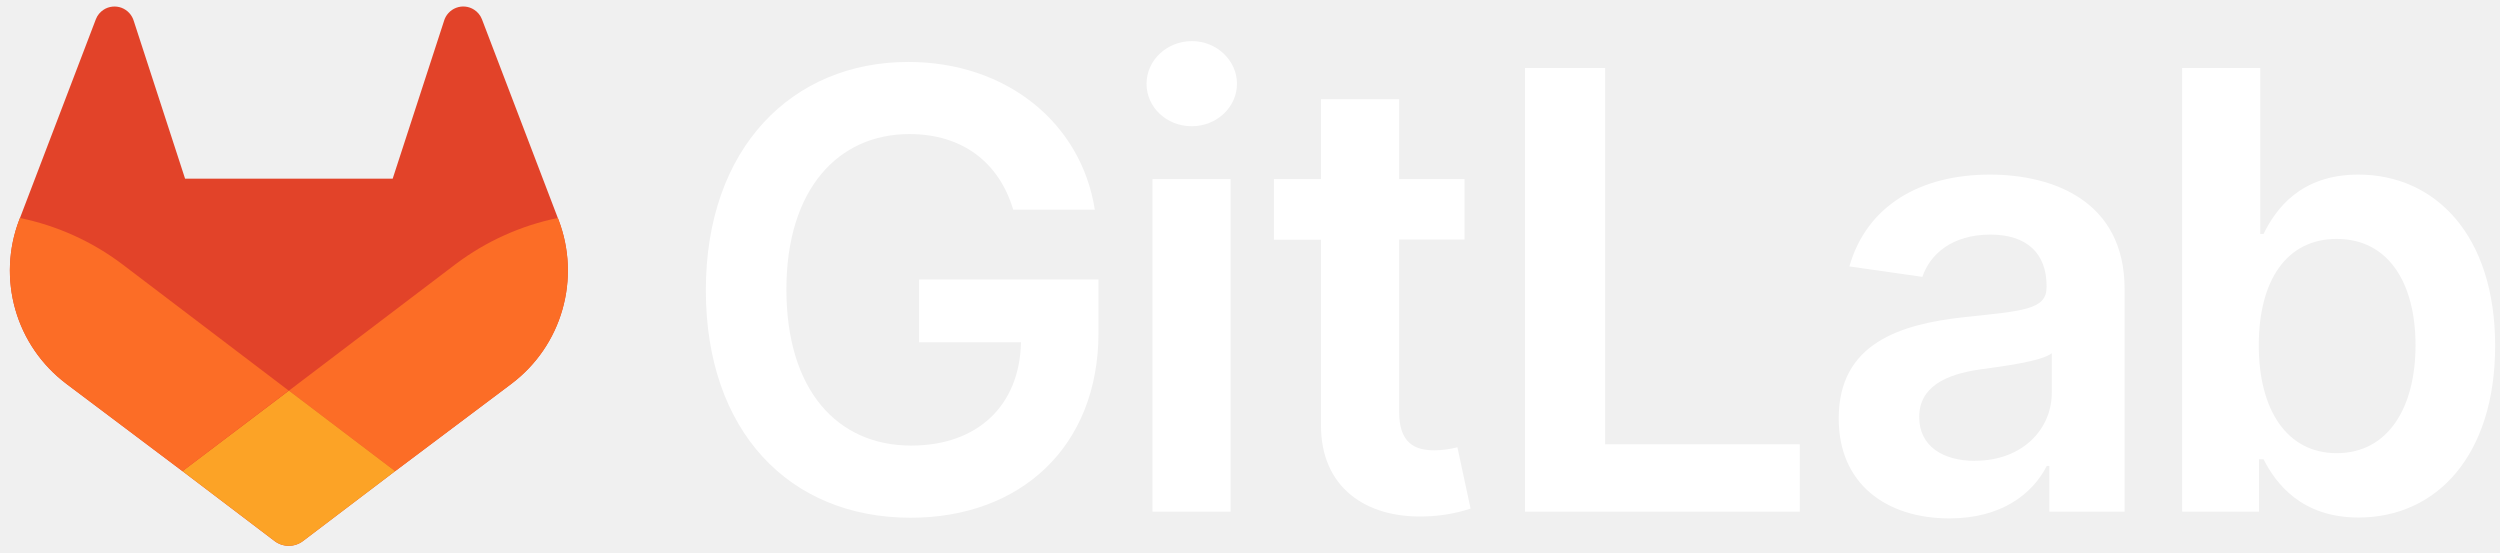
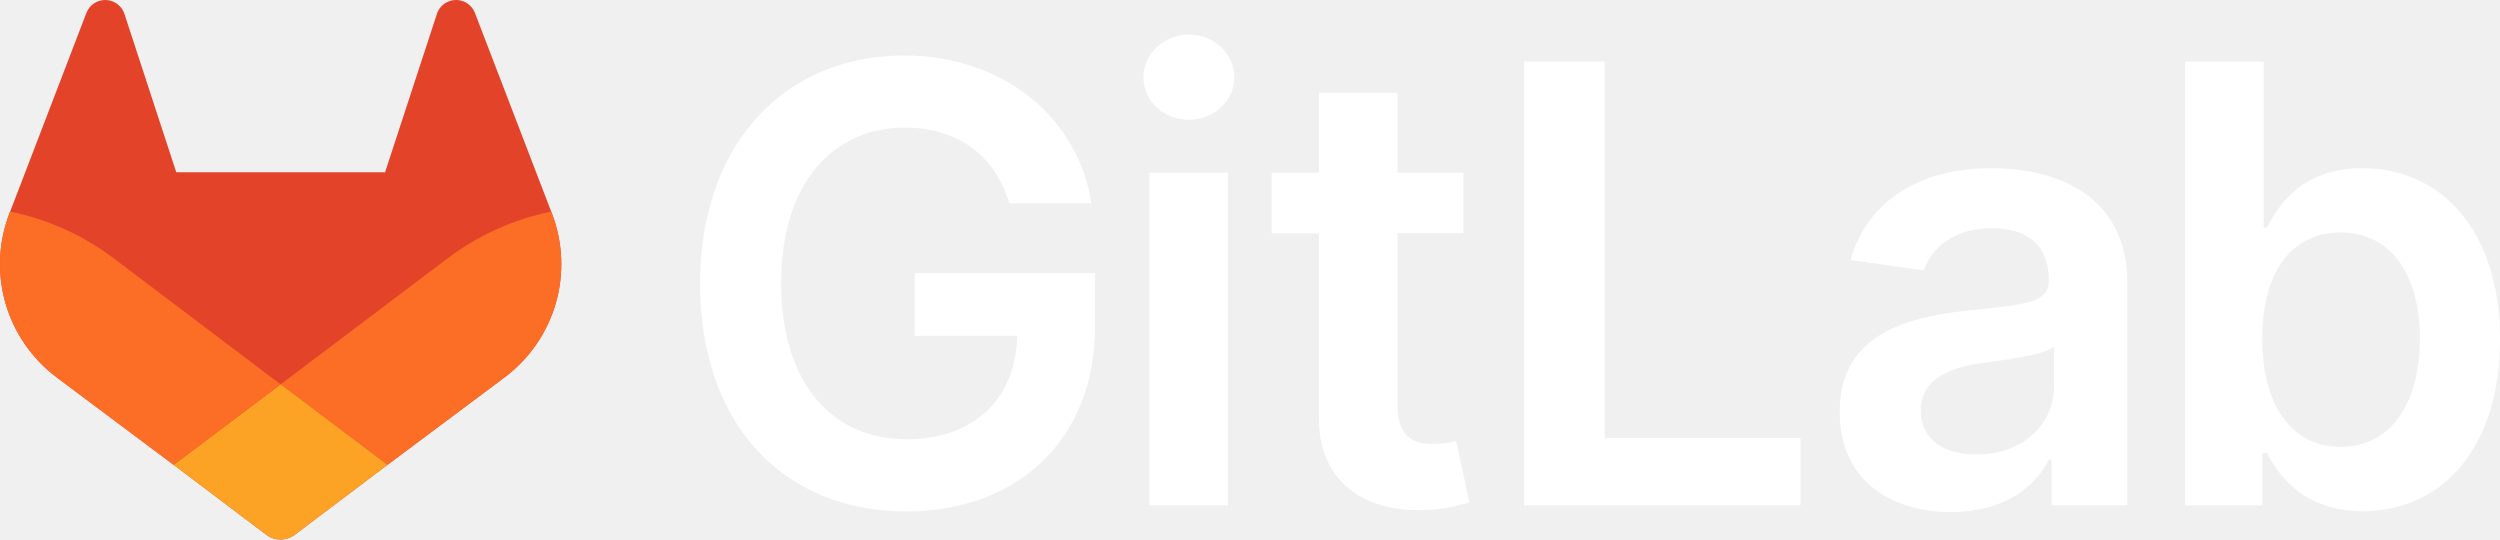
- <svg xmlns="http://www.w3.org/2000/svg" width="86" height="19" viewBox="0 0 86 19" fill="none">
-   <path d="M19.215 7.567L19.189 7.498L16.577 0.658C16.524 0.524 16.43 0.41 16.308 0.333C16.217 0.274 16.114 0.238 16.007 0.227C15.9 0.216 15.791 0.23 15.691 0.269C15.59 0.307 15.5 0.369 15.427 0.449C15.354 0.528 15.301 0.624 15.272 0.728L13.508 6.147H6.367L4.604 0.728C4.574 0.624 4.521 0.529 4.448 0.449C4.375 0.369 4.285 0.308 4.184 0.269C4.084 0.231 3.975 0.217 3.868 0.228C3.761 0.239 3.658 0.274 3.567 0.333C3.446 0.41 3.351 0.524 3.299 0.658L0.687 7.499L0.66 7.567C0.284 8.553 0.238 9.635 0.528 10.65C0.818 11.665 1.43 12.557 2.27 13.193L2.279 13.201L2.302 13.218L6.276 16.207L8.248 17.703L9.445 18.612C9.586 18.718 9.757 18.776 9.933 18.776C10.11 18.776 10.281 18.718 10.421 18.612L11.619 17.703L13.591 16.207L17.593 13.201L17.605 13.192C18.444 12.556 19.056 11.664 19.346 10.649C19.637 9.635 19.591 8.553 19.215 7.567Z" fill="#E24329" />
-   <path d="M19.216 7.567L19.19 7.498C17.917 7.76 16.718 8.301 15.678 9.083L9.941 13.437L13.594 16.207L17.597 13.201L17.608 13.192C18.447 12.556 19.058 11.664 19.348 10.649C19.638 9.634 19.592 8.553 19.216 7.567Z" fill="#FC6D26" />
-   <path d="M6.277 16.207L8.249 17.703L9.447 18.612C9.587 18.718 9.759 18.776 9.935 18.776C10.111 18.776 10.282 18.718 10.423 18.612L11.621 17.703L13.592 16.207L9.94 13.437L6.277 16.207Z" fill="#FCA326" />
-   <path d="M4.198 9.083C3.159 8.302 1.96 7.761 0.687 7.499L0.66 7.567C0.284 8.553 0.238 9.635 0.528 10.65C0.818 11.665 1.43 12.557 2.27 13.193L2.279 13.201L2.302 13.218L6.276 16.207L9.931 13.437L4.198 9.083Z" fill="#FC6D26" />
-   <path d="M34.855 7.213H37.662C37.194 4.218 34.609 2.131 31.246 2.131C27.267 2.131 24.281 5.067 24.281 9.985C24.281 14.815 27.133 17.81 31.328 17.81C35.092 17.81 37.788 15.38 37.788 11.446V9.613H31.617V11.773H35.122C35.078 13.95 33.63 15.328 31.343 15.328C28.797 15.328 27.052 13.414 27.052 9.955C27.052 6.519 28.826 4.612 31.283 4.612C33.117 4.612 34.371 5.595 34.855 7.213Z" fill="white" />
-   <path d="M39.645 17.601H42.332V6.161H39.645V17.601ZM41 4.342C41.854 4.342 42.552 3.686 42.552 2.882C42.552 2.078 41.854 1.414 41 1.414C40.146 1.414 39.441 2.069 39.441 2.882C39.441 3.694 40.134 4.342 40.995 4.342H41Z" fill="white" />
-   <path d="M50.38 6.16H48.13V3.412H45.442V6.16H43.824V8.247H45.442V14.612C45.428 16.765 46.988 17.828 49.006 17.765C49.544 17.754 50.077 17.663 50.588 17.496L50.135 15.386C49.878 15.453 49.614 15.488 49.349 15.491C48.672 15.491 48.13 15.252 48.13 14.164V8.241H50.38V6.16Z" fill="white" />
-   <path d="M52.461 17.601H61.913V15.284H55.216V2.339H52.461V17.601Z" fill="white" />
-   <path d="M67.061 17.833C68.85 17.833 69.919 16.99 70.409 16.029H70.498V17.601H73.086V9.94C73.086 6.915 70.629 6.006 68.452 6.006C66.054 6.006 64.213 7.078 63.619 9.165L66.129 9.524C66.396 8.741 67.153 8.07 68.471 8.07C69.719 8.07 70.402 8.711 70.402 9.836V9.881C70.402 10.655 69.592 10.694 67.58 10.909C65.368 11.148 63.252 11.81 63.252 14.389C63.245 16.64 64.885 17.833 67.061 17.833ZM67.945 15.854C66.823 15.854 66.021 15.339 66.021 14.348C66.021 13.312 66.919 12.88 68.116 12.708C68.822 12.612 70.233 12.433 70.581 12.151V13.499C70.588 14.769 69.563 15.85 67.945 15.85V15.854Z" fill="white" />
-   <path d="M75.066 17.601H77.71V15.798H77.865C78.289 16.633 79.172 17.803 81.133 17.803C83.821 17.803 85.833 15.663 85.833 11.893C85.833 8.078 83.762 6.006 81.126 6.006C79.113 6.006 78.274 7.221 77.865 8.048H77.752V2.339H75.066V17.601ZM77.702 11.879C77.702 9.652 78.653 8.219 80.383 8.219C82.172 8.219 83.094 9.746 83.094 11.879C83.094 14.011 82.158 15.589 80.383 15.589C78.667 15.589 77.702 14.099 77.702 11.879Z" fill="white" />
+ <svg xmlns="http://www.w3.org/2000/svg" width="329" height="71" viewBox="0 0 329 71" fill="none">
+   <path d="M72.638 28.103L72.538 27.838L62.485 1.663C62.281 1.149 61.919 0.713 61.451 0.418C61.102 0.195 60.705 0.057 60.292 0.014C59.879 -0.029 59.462 0.026 59.075 0.173C58.687 0.321 58.339 0.556 58.059 0.862C57.779 1.168 57.575 1.534 57.463 1.933L50.676 22.669H23.194L16.408 1.933C16.295 1.535 16.09 1.169 15.81 0.864C15.53 0.559 15.182 0.323 14.795 0.176C14.408 0.029 13.991 -0.026 13.579 0.016C13.166 0.058 12.769 0.196 12.42 0.418C11.951 0.713 11.589 1.149 11.386 1.663L1.337 27.843L1.233 28.103C-0.214 31.877 -0.392 36.018 0.725 39.902C1.842 43.786 4.194 47.202 7.426 49.635L7.464 49.663L7.549 49.73L22.843 61.17L30.431 66.893L35.041 70.372C35.582 70.779 36.241 71 36.919 71C37.596 71 38.256 70.779 38.797 70.372L43.406 66.893L50.994 61.17L66.397 49.663L66.44 49.63C69.672 47.198 72.024 43.783 73.142 39.9C74.26 36.017 74.083 31.877 72.638 28.103Z" fill="#E24329" />
+   <path d="M72.637 28.103L72.538 27.838C67.639 28.841 63.024 30.914 59.022 33.906L36.946 50.567L51.003 61.17L66.406 49.663L66.448 49.63C69.679 47.197 72.029 43.781 73.145 39.898C74.262 36.016 74.083 31.876 72.637 28.103V28.103Z" fill="#FC6D26" />
+   <path d="M22.846 61.17L30.433 66.892L35.043 70.371C35.584 70.779 36.243 71 36.921 71C37.599 71 38.258 70.779 38.799 70.371L43.408 66.892L50.996 61.17L36.94 50.567L22.846 61.17Z" fill="#FCA326" />
+   <path d="M14.848 33.906C10.848 30.915 6.234 28.844 1.337 27.843L1.233 28.103C-0.214 31.877 -0.392 36.018 0.725 39.902C1.842 43.786 4.194 47.202 7.426 49.635L7.464 49.663L7.549 49.73L22.843 61.17L36.909 50.567L14.848 33.906Z" fill="#FC6D26" />
+   <path d="M132.827 26.75H143.63C141.828 15.286 131.883 7.301 118.941 7.301C103.628 7.301 92.138 18.538 92.138 37.357C92.138 55.841 103.111 67.305 119.254 67.305C133.742 67.305 144.114 58.004 144.114 42.947V35.932H120.369V44.202H133.856C133.685 52.532 128.113 57.805 119.311 57.805C109.514 57.805 102.798 50.478 102.798 37.244C102.798 24.095 109.627 16.796 119.084 16.796C126.14 16.796 130.968 20.559 132.827 26.75Z" fill="white" />
+   <path d="M151.257 66.505H161.6V22.722H151.257V66.505ZM156.474 15.764C159.76 15.764 162.444 13.25 162.444 10.174C162.444 7.097 159.76 4.555 156.474 4.555C153.187 4.555 150.475 7.064 150.475 10.174C150.475 13.283 153.14 15.764 156.455 15.764H156.474Z" fill="white" />
+   <path d="M192.574 22.721H183.914V12.204H173.571V22.721H167.345V30.706H173.571V55.064C173.515 63.304 179.518 67.37 187.286 67.129C189.356 67.088 191.408 66.742 193.375 66.102L191.63 58.027C190.642 58.283 189.626 58.418 188.605 58.429C186.001 58.429 183.914 57.516 183.914 53.35V30.683H192.574V22.721Z" fill="white" />
+   <path d="M200.577 66.505H236.951V57.634H211.181V8.096H200.577V66.505Z" fill="white" />
+   <path d="M256.763 67.39C263.649 67.39 267.761 64.166 269.648 60.489H269.99V66.504H279.949V37.187C279.949 25.609 270.492 22.13 262.117 22.13C252.889 22.13 245.804 26.234 243.518 34.219L253.178 35.591C254.202 32.595 257.119 30.03 262.188 30.03C266.992 30.03 269.62 32.482 269.62 36.789V36.959C269.62 39.922 266.504 40.069 258.76 40.893C250.247 41.806 242.105 44.343 242.105 54.212C242.076 62.827 248.388 67.39 256.763 67.39ZM260.163 59.816C255.848 59.816 252.761 57.847 252.761 54.056C252.761 50.09 256.218 48.438 260.823 47.78C263.54 47.41 268.97 46.724 270.307 45.645V50.804C270.336 55.665 266.39 59.802 260.163 59.802V59.816Z" fill="white" />
+   <path d="M287.566 66.505H297.739V59.603H298.336C299.968 62.798 303.368 67.276 310.913 67.276C321.256 67.276 329 59.087 329 44.66C329 30.058 321.028 22.13 310.885 22.13C303.14 22.13 299.911 26.778 298.336 29.945H297.9V8.096H287.566V66.505ZM297.71 44.604C297.71 36.084 301.367 30.598 308.025 30.598C314.911 30.598 318.458 36.443 318.458 44.604C318.458 52.764 314.859 58.803 308.025 58.803C301.424 58.803 297.71 53.1 297.71 44.604Z" fill="white" />
</svg>
